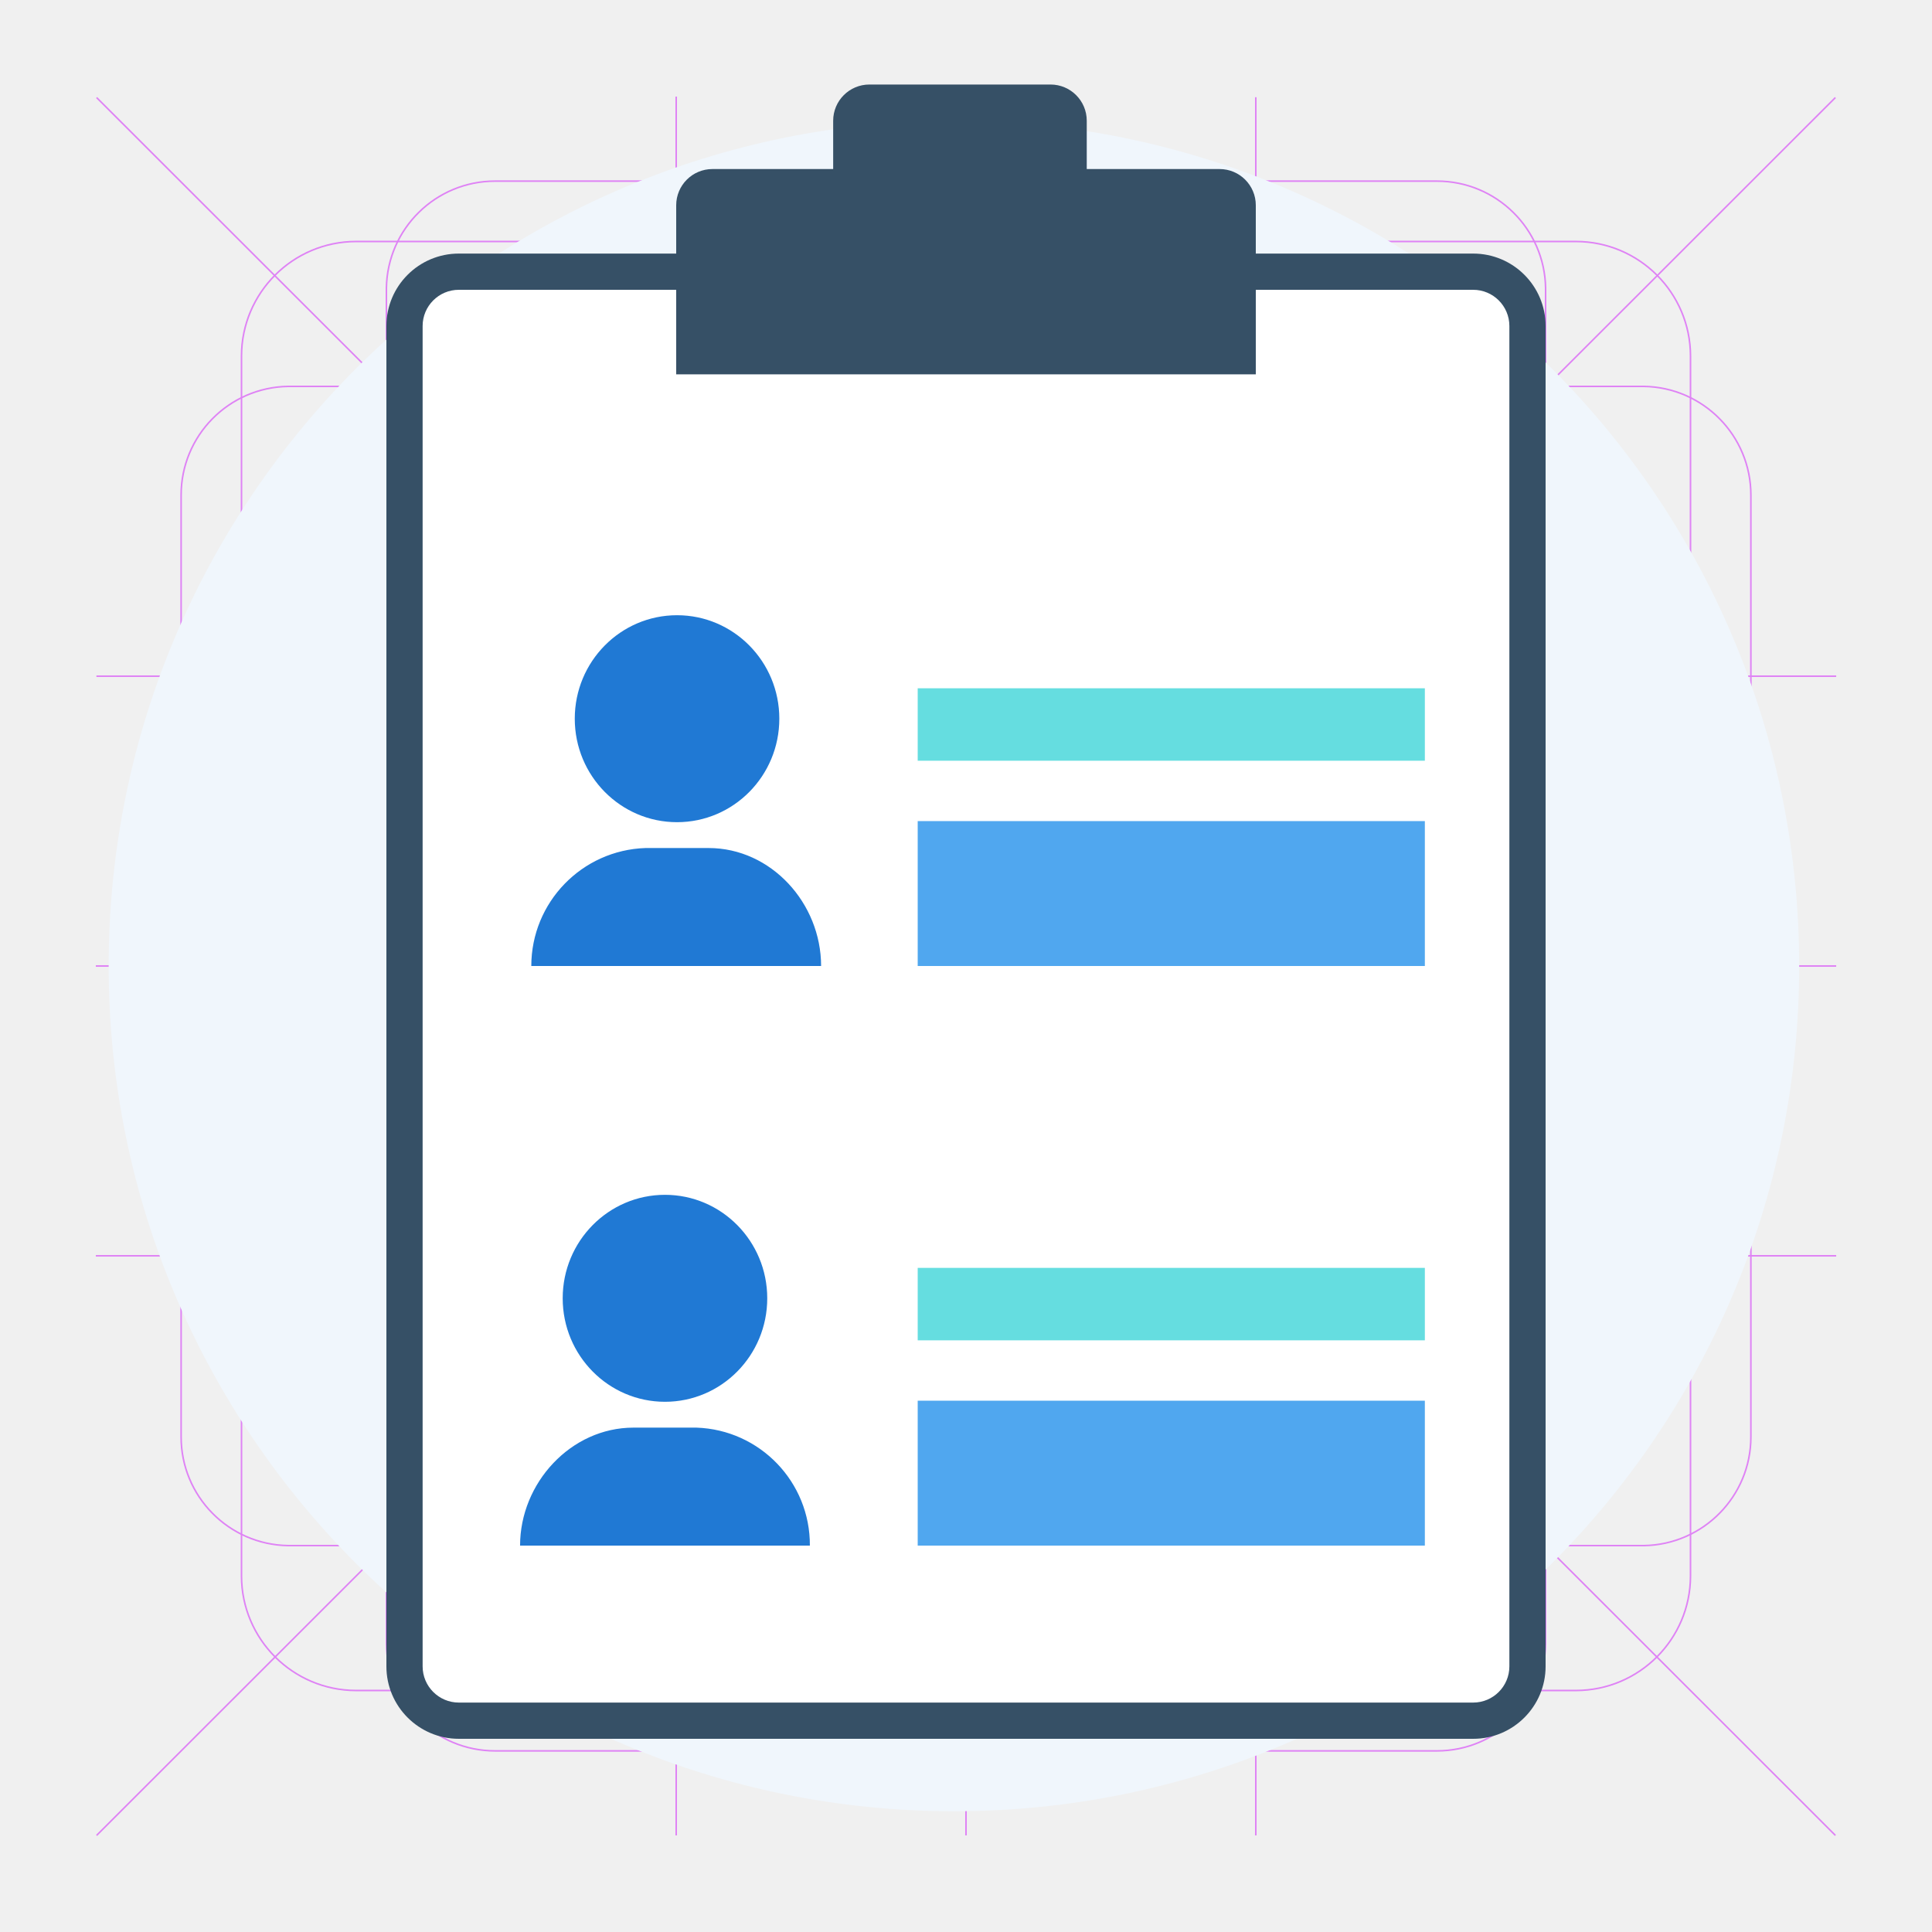
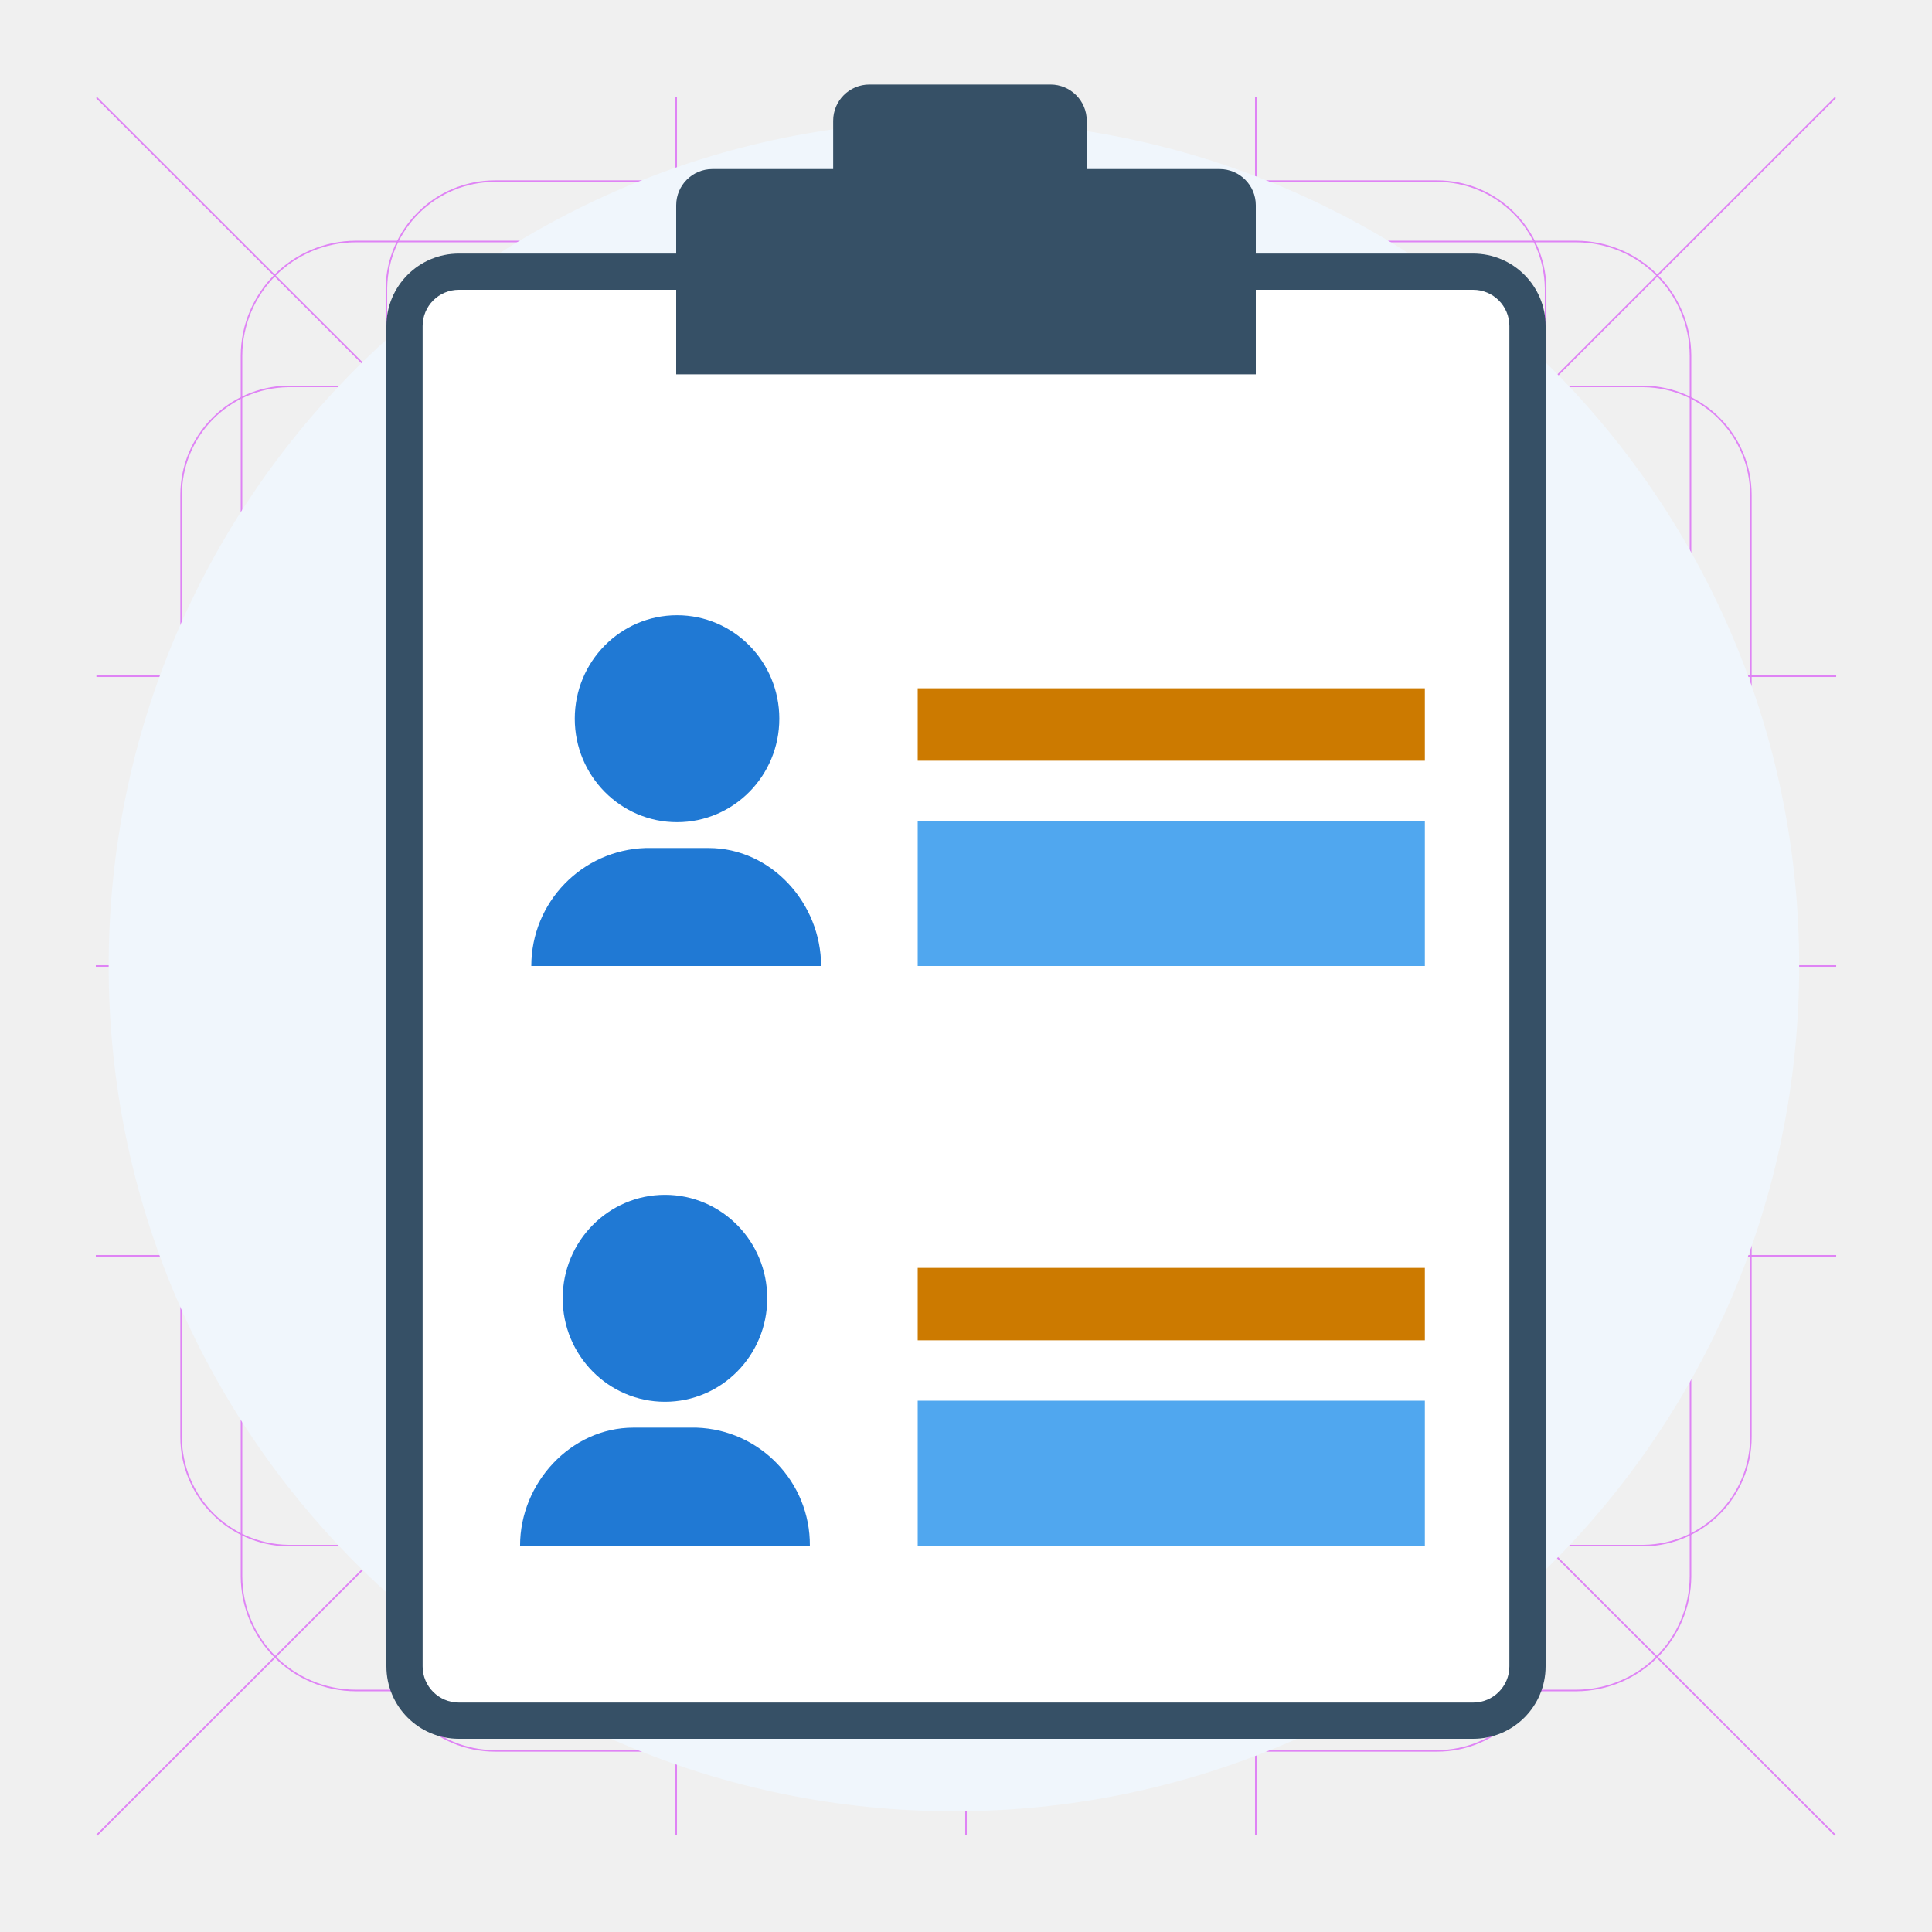
<svg xmlns="http://www.w3.org/2000/svg" viewBox="0 0 160 160">
  <defs>
-     <style>.cls-1{opacity:0.5;}.cls-2,.cls-3,.cls-4{fill:none;}.cls-2,.cls-3{stroke:#cd16f9;stroke-width:0.13px;}.cls-3{stroke-linecap:square;}.cls-5{fill:#f0f6fc;}.cls-6{fill:#fff;}.cls-7{fill:#365066;}.cls-8{fill:#50a7ef;}.cls-9{fill:#65dde0;}.cls-10{fill:#2079d4;}</style>
+     <style>.cls-1{opacity:0.5;}.cls-2,.cls-3,.cls-4{fill:none;}.cls-2,.cls-3{stroke:#cd16f9;stroke-width:0.13px;}.cls-3{stroke-linecap:square;}.cls-5{fill:#f0f6fc;}.cls-6{fill:#fff;}.cls-7{fill:#365066;}.cls-8{fill:#50a7ef;}.cls-9{fill:#CC7A00;}.cls-10{fill:#2079d4;}</style>
  </defs>
  <g id="grid">
    <g id="Keylines" class="cls-1">
      <path id="NESW" class="cls-2" d="M8,152,152,8.08Z" />
      <path id="NWSE" class="cls-2" d="M8,8.08,152,152" />
      <path id="Southern-Tropic" class="cls-3" d="M8,104H152" />
      <path id="Northern-Tropic" class="cls-3" d="M8.05,56H152" />
      <path id="Equator" class="cls-3" d="M8,80H152" />
      <path id="Western-Tropic" class="cls-2" d="M104,152V8.05" />
      <path id="Eastern-Tropic" class="cls-2" d="M56,152V8" />
      <path id="Mean" class="cls-2" d="M80,152V8" />
      <path id="Core" class="cls-2" d="M110,80a30,30,0,1,0-30,30,30,30,0,0,0,30-30Z" />
      <path id="Circle" class="cls-2" d="M80,145a65,65,0,1,1,65-65,65,65,0,0,1-65,65" />
      <path id="Square" class="cls-2" d="M130.53,140H29.47A9.5,9.5,0,0,1,20,130.53V29.47A9.5,9.5,0,0,1,29.47,20H130.53A9.5,9.5,0,0,1,140,29.47V130.53a9.5,9.5,0,0,1-9.47,9.47" />
      <path id="Vertical-Rectangle" class="cls-2" d="M119,145H41a9,9,0,0,1-9-8.86V23.86A9,9,0,0,1,41,15h78a9,9,0,0,1,9,8.86V136.14a9,9,0,0,1-9,8.86" />
      <path id="Horizontal-Rectangle" class="cls-2" d="M136.14,128H23.86A9,9,0,0,1,15,119V41a9,9,0,0,1,8.86-9H136.14A9,9,0,0,1,145,41v78a9,9,0,0,1-8.86,9" />
    </g>
  </g>
  <g id="usability_pianifica">
    <rect class="cls-4" width="160" height="160" />
    <path class="cls-5" d="M79,150A70,70,0,1,0,9,80,70,70,0,0,0,79,150Z" />
    <rect class="cls-6" x="33.5" y="22.5" width="93" height="120" rx="4.5" />
    <path class="cls-7" d="M122,24a3,3,0,0,1,3,3V138a3,3,0,0,1-3,3H38a3,3,0,0,1-3-3V27a3,3,0,0,1,3-3h84m0-3H38a6,6,0,0,0-6,6V138a6,6,0,0,0,6,6h84a6,6,0,0,0,6-6V27a6,6,0,0,0-6-6Z" />
    <path class="cls-7" d="M101,14H90V10a3,3,0,0,0-3-3H72a3,3,0,0,0-3,3v4H59a3,3,0,0,0-3,3V31h48V17A3,3,0,0,0,101,14Z" />
    <rect class="cls-8" x="76" y="68" width="42" height="12" />
    <rect class="cls-9" x="76" y="57" width="42" height="6" />
    <rect class="cls-9" x="76" y="105" width="42" height="6" />
    <rect class="cls-8" x="76" y="116" width="42" height="12" />
    <ellipse class="cls-10" cx="56.07" cy="59.52" rx="8.47" ry="8.57" />
    <path class="cls-10" d="M44,80a9.78,9.78,0,0,1,9.46-9.77h5.22C63.87,70.23,68,74.81,68,80Z" />
    <ellipse class="cls-10" cx="55.07" cy="107.52" rx="8.47" ry="8.57" />
    <path class="cls-10" d="M43.07,128c0-5.19,4.21-9.77,9.39-9.77h5.22A9.72,9.72,0,0,1,67.07,128Z" />
  </g>
</svg>
